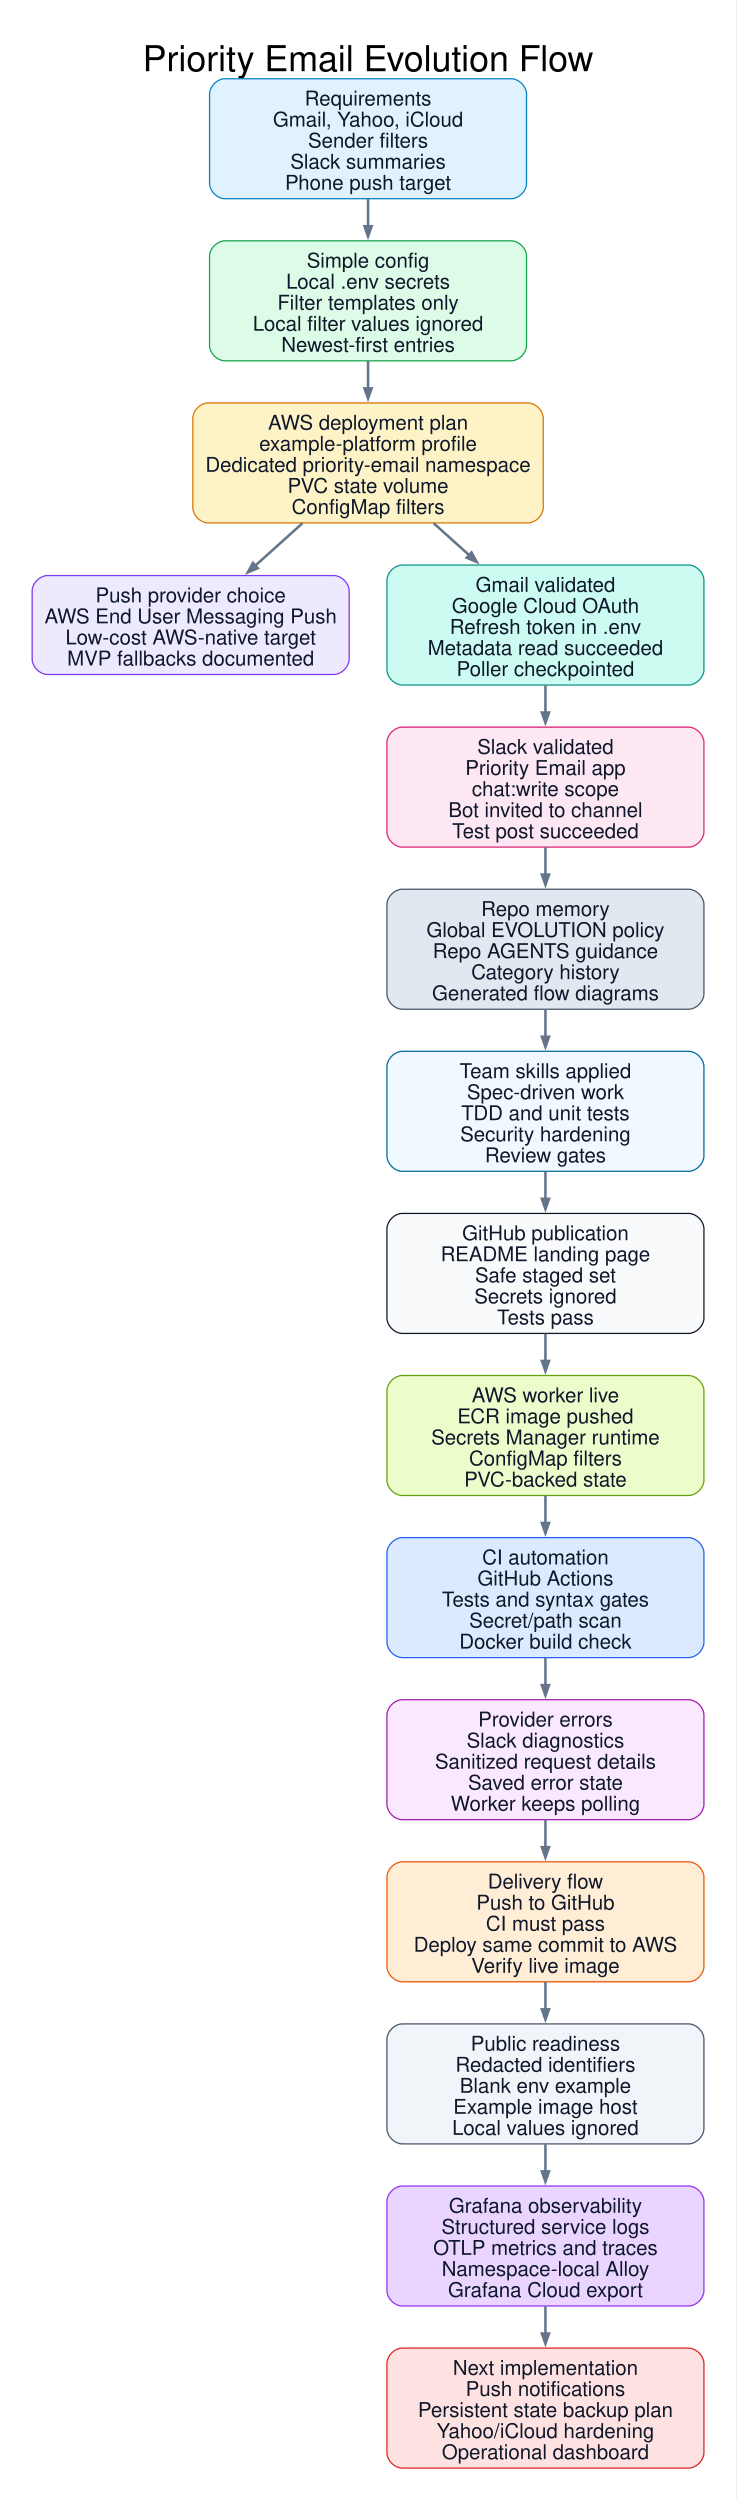
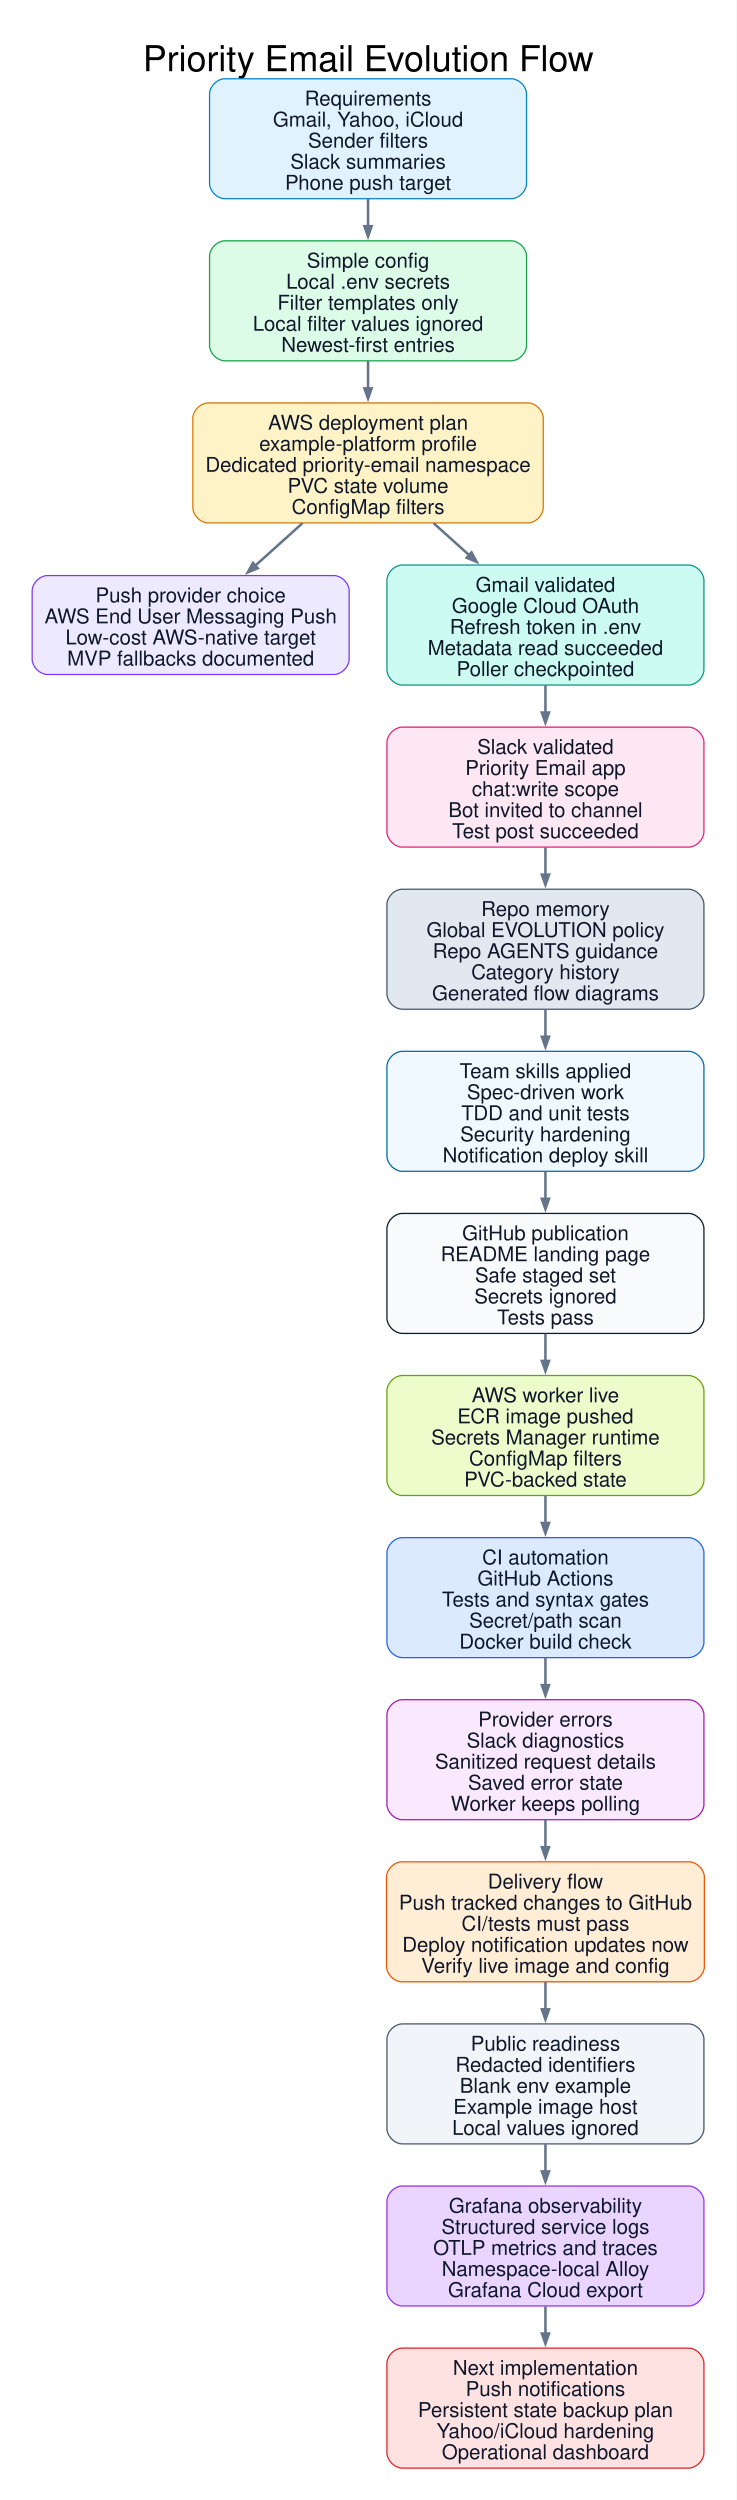
<svg xmlns="http://www.w3.org/2000/svg" width="577pt" height="1959pt" viewBox="0.00 0.00 577.00 1959.00">
  <g id="graph0" class="graph" transform="scale(1 1) rotate(0) translate(25.2 1934)">
-     <polygon fill="#ffffff" stroke="none" points="-25.2,25.2 -25.2,-1934 551.6,-1934 551.6,25.2 -25.2,25.2" />
-     <text xml:space="preserve" text-anchor="middle" x="263.2" y="-1878.2" font-family="Helvetica,sans-Serif" font-size="28.00">Priority Email Evolution Flow</text>
+     <polygon fill="#ffffff" stroke="none" points="-25.2,25.2 -25.2,-1934 551.95,-1934 551.95,25.2 -25.2,25.2" />
+     <text xml:space="preserve" text-anchor="middle" x="263.37" y="-1878.2" font-family="Helvetica,sans-Serif" font-size="28.00">Priority Email Evolution Flow</text>
    <g id="node1" class="node">
      <path fill="#e0f2fe" stroke="#0284c7" d="M375.4,-1872.3C375.4,-1872.3 151,-1872.3 151,-1872.3 145,-1872.3 139,-1866.3 139,-1860.3 139,-1860.3 139,-1790.28 139,-1790.28 139,-1784.28 145,-1778.28 151,-1778.28 151,-1778.28 375.4,-1778.28 375.4,-1778.28 381.4,-1778.28 387.4,-1784.28 387.4,-1790.28 387.4,-1790.28 387.4,-1860.3 387.4,-1860.3 387.4,-1866.3 381.4,-1872.3 375.4,-1872.3" />
      <text xml:space="preserve" text-anchor="middle" x="263.2" y="-1851.34" font-family="Helvetica,sans-Serif" font-size="16.00" fill="#0f172a">Requirements</text>
      <text xml:space="preserve" text-anchor="middle" x="263.2" y="-1834.84" font-family="Helvetica,sans-Serif" font-size="16.00" fill="#0f172a">Gmail, Yahoo, iCloud</text>
      <text xml:space="preserve" text-anchor="middle" x="263.2" y="-1818.34" font-family="Helvetica,sans-Serif" font-size="16.00" fill="#0f172a">Sender filters</text>
      <text xml:space="preserve" text-anchor="middle" x="263.2" y="-1801.84" font-family="Helvetica,sans-Serif" font-size="16.00" fill="#0f172a">Slack summaries</text>
      <text xml:space="preserve" text-anchor="middle" x="263.2" y="-1785.34" font-family="Helvetica,sans-Serif" font-size="16.00" fill="#0f172a">Phone push target</text>
    </g>
    <g id="node2" class="node">
      <path fill="#dcfce7" stroke="#16a34a" d="M375.4,-1745.28C375.4,-1745.28 151,-1745.28 151,-1745.28 145,-1745.28 139,-1739.28 139,-1733.28 139,-1733.28 139,-1663.26 139,-1663.26 139,-1657.26 145,-1651.26 151,-1651.26 151,-1651.26 375.4,-1651.26 375.4,-1651.26 381.4,-1651.26 387.4,-1657.26 387.4,-1663.26 387.4,-1663.26 387.4,-1733.28 387.4,-1733.28 387.4,-1739.28 381.4,-1745.28 375.4,-1745.28" />
      <text xml:space="preserve" text-anchor="middle" x="263.2" y="-1724.32" font-family="Helvetica,sans-Serif" font-size="16.00" fill="#0f172a">Simple config</text>
      <text xml:space="preserve" text-anchor="middle" x="263.2" y="-1707.82" font-family="Helvetica,sans-Serif" font-size="16.00" fill="#0f172a">Local .env secrets</text>
      <text xml:space="preserve" text-anchor="middle" x="263.2" y="-1691.32" font-family="Helvetica,sans-Serif" font-size="16.00" fill="#0f172a">Filter templates only</text>
      <text xml:space="preserve" text-anchor="middle" x="263.2" y="-1674.82" font-family="Helvetica,sans-Serif" font-size="16.00" fill="#0f172a">Local filter values ignored</text>
      <text xml:space="preserve" text-anchor="middle" x="263.2" y="-1658.32" font-family="Helvetica,sans-Serif" font-size="16.00" fill="#0f172a">Newest-first entries</text>
    </g>
    <g id="edge1" class="edge">
      <path fill="none" stroke="#64748b" stroke-width="2" d="M263.2,-1778.09C263.2,-1771.07 263.2,-1763.76 263.2,-1756.53" />
      <polygon fill="#64748b" stroke="#64748b" stroke-width="2" points="266,-1756.72 263.2,-1748.72 260.4,-1756.72 266,-1756.72" />
    </g>
    <g id="node3" class="node">
      <path fill="#fef3c7" stroke="#d97706" d="M388.5,-1618.26C388.5,-1618.26 137.9,-1618.26 137.9,-1618.26 131.9,-1618.26 125.91,-1612.26 125.91,-1606.26 125.91,-1606.26 125.91,-1536.24 125.91,-1536.24 125.91,-1530.24 131.91,-1524.24 137.91,-1524.24 137.91,-1524.24 388.5,-1524.24 388.5,-1524.24 394.5,-1524.24 400.5,-1530.24 400.5,-1536.24 400.5,-1536.24 400.5,-1606.26 400.5,-1606.26 400.5,-1612.26 394.5,-1618.26 388.5,-1618.26" />
      <text xml:space="preserve" text-anchor="middle" x="263.2" y="-1597.3" font-family="Helvetica,sans-Serif" font-size="16.00" fill="#0f172a">AWS deployment plan</text>
      <text xml:space="preserve" text-anchor="middle" x="263.2" y="-1580.8" font-family="Helvetica,sans-Serif" font-size="16.00" fill="#0f172a">example-platform profile</text>
      <text xml:space="preserve" text-anchor="middle" x="263.2" y="-1564.3" font-family="Helvetica,sans-Serif" font-size="16.00" fill="#0f172a">Dedicated priority-email namespace</text>
      <text xml:space="preserve" text-anchor="middle" x="263.2" y="-1547.8" font-family="Helvetica,sans-Serif" font-size="16.00" fill="#0f172a">PVC state volume</text>
      <text xml:space="preserve" text-anchor="middle" x="263.2" y="-1531.3" font-family="Helvetica,sans-Serif" font-size="16.00" fill="#0f172a">ConfigMap filters</text>
    </g>
    <g id="edge2" class="edge">
      <path fill="none" stroke="#64748b" stroke-width="2" d="M263.2,-1651.07C263.2,-1644.05 263.2,-1636.74 263.2,-1629.51" />
      <polygon fill="#64748b" stroke="#64748b" stroke-width="2" points="266,-1629.7 263.2,-1621.7 260.4,-1629.7 266,-1629.7" />
    </g>
    <g id="node4" class="node">
      <path fill="#ede9fe" stroke="#7c3aed" d="M236.4,-1482.99C236.4,-1482.99 12,-1482.99 12,-1482.99 6,-1482.99 0,-1476.99 0,-1470.99 0,-1470.99 0,-1417.47 0,-1417.47 0,-1411.47 6,-1405.47 12,-1405.47 12,-1405.47 236.4,-1405.47 236.4,-1405.47 242.4,-1405.47 248.4,-1411.47 248.4,-1417.47 248.4,-1417.47 248.4,-1470.99 248.4,-1470.99 248.4,-1476.99 242.4,-1482.99 236.4,-1482.99" />
      <text xml:space="preserve" text-anchor="middle" x="124.2" y="-1462.03" font-family="Helvetica,sans-Serif" font-size="16.00" fill="#0f172a">Push provider choice</text>
      <text xml:space="preserve" text-anchor="middle" x="124.2" y="-1445.53" font-family="Helvetica,sans-Serif" font-size="16.00" fill="#0f172a">AWS End User Messaging Push</text>
      <text xml:space="preserve" text-anchor="middle" x="124.2" y="-1429.03" font-family="Helvetica,sans-Serif" font-size="16.00" fill="#0f172a">Low-cost AWS-native target</text>
      <text xml:space="preserve" text-anchor="middle" x="124.2" y="-1412.53" font-family="Helvetica,sans-Serif" font-size="16.00" fill="#0f172a">MVP fallbacks documented</text>
    </g>
    <g id="edge3" class="edge">
      <path fill="none" stroke="#64748b" stroke-width="2" d="M211.84,-1524.05C199.77,-1513.2 186.92,-1501.65 174.89,-1490.82" />
      <polygon fill="#64748b" stroke="#64748b" stroke-width="2" points="176.78,-1488.75 168.96,-1485.49 173.03,-1492.92 176.78,-1488.75" />
    </g>
    <g id="node5" class="node">
      <path fill="#ccfbf1" stroke="#0d9488" d="M514.4,-1491.24C514.4,-1491.24 290,-1491.24 290,-1491.24 284,-1491.24 278,-1485.24 278,-1479.24 278,-1479.24 278,-1409.22 278,-1409.22 278,-1403.22 284,-1397.22 290,-1397.22 290,-1397.22 514.4,-1397.22 514.4,-1397.22 520.4,-1397.22 526.4,-1403.22 526.4,-1409.22 526.4,-1409.22 526.4,-1479.24 526.4,-1479.24 526.4,-1485.24 520.4,-1491.24 514.4,-1491.24" />
      <text xml:space="preserve" text-anchor="middle" x="402.2" y="-1470.28" font-family="Helvetica,sans-Serif" font-size="16.00" fill="#0f172a">Gmail validated</text>
      <text xml:space="preserve" text-anchor="middle" x="402.2" y="-1453.78" font-family="Helvetica,sans-Serif" font-size="16.00" fill="#0f172a">Google Cloud OAuth</text>
      <text xml:space="preserve" text-anchor="middle" x="402.2" y="-1437.28" font-family="Helvetica,sans-Serif" font-size="16.00" fill="#0f172a">Refresh token in .env</text>
      <text xml:space="preserve" text-anchor="middle" x="402.2" y="-1420.78" font-family="Helvetica,sans-Serif" font-size="16.00" fill="#0f172a">Metadata read succeeded</text>
      <text xml:space="preserve" text-anchor="middle" x="402.2" y="-1404.28" font-family="Helvetica,sans-Serif" font-size="16.00" fill="#0f172a">Poller checkpointed</text>
    </g>
    <g id="edge4" class="edge">
      <path fill="none" stroke="#64748b" stroke-width="2" d="M314.56,-1524.05C323.66,-1515.87 333.19,-1507.3 342.49,-1498.93" />
      <polygon fill="#64748b" stroke="#64748b" stroke-width="2" points="344.26,-1501.11 348.33,-1493.68 340.51,-1496.95 344.26,-1501.11" />
    </g>
    <g id="node6" class="node">
      <path fill="#fce7f3" stroke="#db2777" d="M514.4,-1364.22C514.4,-1364.22 290,-1364.22 290,-1364.22 284,-1364.22 278,-1358.22 278,-1352.22 278,-1352.22 278,-1282.2 278,-1282.2 278,-1276.2 284,-1270.2 290,-1270.2 290,-1270.2 514.4,-1270.2 514.4,-1270.2 520.4,-1270.2 526.4,-1276.2 526.4,-1282.2 526.4,-1282.2 526.4,-1352.22 526.4,-1352.22 526.4,-1358.22 520.4,-1364.22 514.4,-1364.22" />
      <text xml:space="preserve" text-anchor="middle" x="402.2" y="-1343.26" font-family="Helvetica,sans-Serif" font-size="16.00" fill="#0f172a">Slack validated</text>
      <text xml:space="preserve" text-anchor="middle" x="402.2" y="-1326.76" font-family="Helvetica,sans-Serif" font-size="16.00" fill="#0f172a">Priority Email app</text>
      <text xml:space="preserve" text-anchor="middle" x="402.2" y="-1310.26" font-family="Helvetica,sans-Serif" font-size="16.00" fill="#0f172a">chat:write scope</text>
      <text xml:space="preserve" text-anchor="middle" x="402.2" y="-1293.76" font-family="Helvetica,sans-Serif" font-size="16.00" fill="#0f172a">Bot invited to channel</text>
      <text xml:space="preserve" text-anchor="middle" x="402.2" y="-1277.26" font-family="Helvetica,sans-Serif" font-size="16.00" fill="#0f172a">Test post succeeded</text>
    </g>
    <g id="edge5" class="edge">
      <path fill="none" stroke="#64748b" stroke-width="2" d="M402.2,-1397.03C402.2,-1390.01 402.2,-1382.7 402.2,-1375.47" />
      <polygon fill="#64748b" stroke="#64748b" stroke-width="2" points="405,-1375.66 402.2,-1367.66 399.4,-1375.66 405,-1375.66" />
    </g>
    <g id="node7" class="node">
      <path fill="#e2e8f0" stroke="#475569" d="M514.4,-1237.2C514.4,-1237.2 290,-1237.2 290,-1237.2 284,-1237.2 278,-1231.2 278,-1225.2 278,-1225.2 278,-1155.18 278,-1155.18 278,-1149.18 284,-1143.18 290,-1143.18 290,-1143.18 514.4,-1143.18 514.4,-1143.18 520.4,-1143.18 526.4,-1149.18 526.4,-1155.18 526.4,-1155.18 526.4,-1225.2 526.4,-1225.2 526.4,-1231.2 520.4,-1237.2 514.4,-1237.2" />
      <text xml:space="preserve" text-anchor="middle" x="402.2" y="-1216.24" font-family="Helvetica,sans-Serif" font-size="16.00" fill="#0f172a">Repo memory</text>
      <text xml:space="preserve" text-anchor="middle" x="402.2" y="-1199.74" font-family="Helvetica,sans-Serif" font-size="16.00" fill="#0f172a">Global EVOLUTION policy</text>
      <text xml:space="preserve" text-anchor="middle" x="402.2" y="-1183.24" font-family="Helvetica,sans-Serif" font-size="16.00" fill="#0f172a">Repo AGENTS guidance</text>
      <text xml:space="preserve" text-anchor="middle" x="402.2" y="-1166.74" font-family="Helvetica,sans-Serif" font-size="16.00" fill="#0f172a">Category history</text>
      <text xml:space="preserve" text-anchor="middle" x="402.2" y="-1150.24" font-family="Helvetica,sans-Serif" font-size="16.00" fill="#0f172a">Generated flow diagrams</text>
    </g>
    <g id="edge6" class="edge">
      <path fill="none" stroke="#64748b" stroke-width="2" d="M402.2,-1270.01C402.2,-1262.99 402.2,-1255.68 402.2,-1248.45" />
      <polygon fill="#64748b" stroke="#64748b" stroke-width="2" points="405,-1248.64 402.2,-1240.64 399.4,-1248.64 405,-1248.64" />
    </g>
    <g id="node8" class="node">
      <path fill="#f0f9ff" stroke="#0369a1" d="M514.4,-1110.18C514.4,-1110.18 290,-1110.18 290,-1110.18 284,-1110.18 278,-1104.18 278,-1098.18 278,-1098.18 278,-1028.16 278,-1028.16 278,-1022.16 284,-1016.16 290,-1016.16 290,-1016.16 514.4,-1016.16 514.4,-1016.16 520.4,-1016.16 526.4,-1022.16 526.4,-1028.16 526.4,-1028.16 526.4,-1098.18 526.4,-1098.18 526.4,-1104.18 520.4,-1110.18 514.4,-1110.18" />
      <text xml:space="preserve" text-anchor="middle" x="402.2" y="-1089.22" font-family="Helvetica,sans-Serif" font-size="16.00" fill="#0f172a">Team skills applied</text>
      <text xml:space="preserve" text-anchor="middle" x="402.2" y="-1072.72" font-family="Helvetica,sans-Serif" font-size="16.00" fill="#0f172a">Spec-driven work</text>
      <text xml:space="preserve" text-anchor="middle" x="402.2" y="-1056.22" font-family="Helvetica,sans-Serif" font-size="16.00" fill="#0f172a">TDD and unit tests</text>
      <text xml:space="preserve" text-anchor="middle" x="402.2" y="-1039.72" font-family="Helvetica,sans-Serif" font-size="16.00" fill="#0f172a">Security hardening</text>
-       <text xml:space="preserve" text-anchor="middle" x="402.2" y="-1023.22" font-family="Helvetica,sans-Serif" font-size="16.00" fill="#0f172a">Review gates</text>
+       <text xml:space="preserve" text-anchor="middle" x="402.2" y="-1023.22" font-family="Helvetica,sans-Serif" font-size="16.00" fill="#0f172a">Notification deploy skill</text>
    </g>
    <g id="edge7" class="edge">
      <path fill="none" stroke="#64748b" stroke-width="2" d="M402.2,-1142.99C402.2,-1135.97 402.2,-1128.66 402.2,-1121.43" />
      <polygon fill="#64748b" stroke="#64748b" stroke-width="2" points="405,-1121.62 402.2,-1113.62 399.4,-1121.62 405,-1121.62" />
    </g>
    <g id="node9" class="node">
      <path fill="#f8fafc" stroke="#0f172a" d="M514.4,-983.16C514.4,-983.16 290,-983.16 290,-983.16 284,-983.16 278,-977.16 278,-971.16 278,-971.16 278,-901.14 278,-901.14 278,-895.14 284,-889.14 290,-889.14 290,-889.14 514.4,-889.14 514.4,-889.14 520.4,-889.14 526.4,-895.14 526.4,-901.14 526.4,-901.14 526.4,-971.16 526.4,-971.16 526.4,-977.16 520.4,-983.16 514.4,-983.16" />
      <text xml:space="preserve" text-anchor="middle" x="402.2" y="-962.2" font-family="Helvetica,sans-Serif" font-size="16.00" fill="#0f172a">GitHub publication</text>
      <text xml:space="preserve" text-anchor="middle" x="402.2" y="-945.7" font-family="Helvetica,sans-Serif" font-size="16.00" fill="#0f172a">README landing page</text>
      <text xml:space="preserve" text-anchor="middle" x="402.2" y="-929.2" font-family="Helvetica,sans-Serif" font-size="16.00" fill="#0f172a">Safe staged set</text>
      <text xml:space="preserve" text-anchor="middle" x="402.2" y="-912.7" font-family="Helvetica,sans-Serif" font-size="16.00" fill="#0f172a">Secrets ignored</text>
      <text xml:space="preserve" text-anchor="middle" x="402.2" y="-896.2" font-family="Helvetica,sans-Serif" font-size="16.00" fill="#0f172a">Tests pass</text>
    </g>
    <g id="edge8" class="edge">
      <path fill="none" stroke="#64748b" stroke-width="2" d="M402.2,-1015.97C402.2,-1008.95 402.2,-1001.64 402.2,-994.41" />
      <polygon fill="#64748b" stroke="#64748b" stroke-width="2" points="405,-994.6 402.2,-986.6 399.4,-994.6 405,-994.6" />
    </g>
    <g id="node10" class="node">
      <path fill="#ecfccb" stroke="#65a30d" d="M514.4,-856.14C514.4,-856.14 290,-856.14 290,-856.14 284,-856.14 278,-850.14 278,-844.14 278,-844.14 278,-774.12 278,-774.12 278,-768.12 284,-762.12 290,-762.12 290,-762.12 514.4,-762.12 514.4,-762.12 520.4,-762.12 526.4,-768.12 526.4,-774.12 526.4,-774.12 526.4,-844.14 526.4,-844.14 526.4,-850.14 520.4,-856.14 514.4,-856.14" />
      <text xml:space="preserve" text-anchor="middle" x="402.2" y="-835.18" font-family="Helvetica,sans-Serif" font-size="16.00" fill="#0f172a">AWS worker live</text>
      <text xml:space="preserve" text-anchor="middle" x="402.2" y="-818.68" font-family="Helvetica,sans-Serif" font-size="16.00" fill="#0f172a">ECR image pushed</text>
      <text xml:space="preserve" text-anchor="middle" x="402.2" y="-802.18" font-family="Helvetica,sans-Serif" font-size="16.00" fill="#0f172a">Secrets Manager runtime</text>
      <text xml:space="preserve" text-anchor="middle" x="402.2" y="-785.68" font-family="Helvetica,sans-Serif" font-size="16.00" fill="#0f172a">ConfigMap filters</text>
      <text xml:space="preserve" text-anchor="middle" x="402.2" y="-769.18" font-family="Helvetica,sans-Serif" font-size="16.00" fill="#0f172a">PVC-backed state</text>
    </g>
    <g id="edge9" class="edge">
      <path fill="none" stroke="#64748b" stroke-width="2" d="M402.2,-888.95C402.2,-881.93 402.2,-874.62 402.2,-867.39" />
      <polygon fill="#64748b" stroke="#64748b" stroke-width="2" points="405,-867.58 402.2,-859.58 399.4,-867.58 405,-867.58" />
    </g>
    <g id="node11" class="node">
      <path fill="#dbeafe" stroke="#2563eb" d="M514.4,-729.12C514.4,-729.12 290,-729.12 290,-729.12 284,-729.12 278,-723.12 278,-717.12 278,-717.12 278,-647.1 278,-647.1 278,-641.1 284,-635.1 290,-635.1 290,-635.1 514.4,-635.1 514.4,-635.1 520.4,-635.1 526.4,-641.1 526.4,-647.1 526.4,-647.1 526.4,-717.12 526.4,-717.12 526.4,-723.12 520.4,-729.12 514.4,-729.12" />
      <text xml:space="preserve" text-anchor="middle" x="402.2" y="-708.16" font-family="Helvetica,sans-Serif" font-size="16.00" fill="#0f172a">CI automation</text>
      <text xml:space="preserve" text-anchor="middle" x="402.2" y="-691.66" font-family="Helvetica,sans-Serif" font-size="16.00" fill="#0f172a">GitHub Actions</text>
      <text xml:space="preserve" text-anchor="middle" x="402.2" y="-675.16" font-family="Helvetica,sans-Serif" font-size="16.00" fill="#0f172a">Tests and syntax gates</text>
      <text xml:space="preserve" text-anchor="middle" x="402.2" y="-658.66" font-family="Helvetica,sans-Serif" font-size="16.00" fill="#0f172a">Secret/path scan</text>
      <text xml:space="preserve" text-anchor="middle" x="402.2" y="-642.16" font-family="Helvetica,sans-Serif" font-size="16.00" fill="#0f172a">Docker build check</text>
    </g>
    <g id="edge10" class="edge">
      <path fill="none" stroke="#64748b" stroke-width="2" d="M402.2,-761.93C402.2,-754.91 402.2,-747.6 402.2,-740.37" />
      <polygon fill="#64748b" stroke="#64748b" stroke-width="2" points="405,-740.56 402.2,-732.56 399.4,-740.56 405,-740.56" />
    </g>
    <g id="node12" class="node">
      <path fill="#fae8ff" stroke="#a21caf" d="M514.4,-602.1C514.4,-602.1 290,-602.1 290,-602.1 284,-602.1 278,-596.1 278,-590.1 278,-590.1 278,-520.08 278,-520.08 278,-514.08 284,-508.08 290,-508.08 290,-508.08 514.4,-508.08 514.4,-508.08 520.4,-508.08 526.4,-514.08 526.4,-520.08 526.4,-520.08 526.4,-590.1 526.4,-590.1 526.4,-596.1 520.4,-602.1 514.4,-602.1" />
      <text xml:space="preserve" text-anchor="middle" x="402.2" y="-581.14" font-family="Helvetica,sans-Serif" font-size="16.00" fill="#0f172a">Provider errors</text>
      <text xml:space="preserve" text-anchor="middle" x="402.2" y="-564.64" font-family="Helvetica,sans-Serif" font-size="16.00" fill="#0f172a">Slack diagnostics</text>
      <text xml:space="preserve" text-anchor="middle" x="402.2" y="-548.14" font-family="Helvetica,sans-Serif" font-size="16.00" fill="#0f172a">Sanitized request details</text>
      <text xml:space="preserve" text-anchor="middle" x="402.2" y="-531.64" font-family="Helvetica,sans-Serif" font-size="16.00" fill="#0f172a">Saved error state</text>
      <text xml:space="preserve" text-anchor="middle" x="402.2" y="-515.14" font-family="Helvetica,sans-Serif" font-size="16.00" fill="#0f172a">Worker keeps polling</text>
    </g>
    <g id="edge11" class="edge">
      <path fill="none" stroke="#64748b" stroke-width="2" d="M402.2,-634.91C402.2,-627.89 402.2,-620.58 402.2,-613.35" />
      <polygon fill="#64748b" stroke="#64748b" stroke-width="2" points="405,-613.54 402.2,-605.54 399.4,-613.54 405,-613.54" />
    </g>
    <g id="node13" class="node">
-       <path fill="#ffedd5" stroke="#ea580c" d="M514.4,-475.08C514.4,-475.08 290,-475.08 290,-475.08 284,-475.08 278,-469.08 278,-463.08 278,-463.08 278,-393.06 278,-393.06 278,-387.06 284,-381.06 290,-381.06 290,-381.06 514.4,-381.06 514.4,-381.06 520.4,-381.06 526.4,-387.06 526.4,-393.06 526.4,-393.06 526.4,-463.08 526.4,-463.08 526.4,-469.08 520.4,-475.08 514.4,-475.08" />
+       <path fill="#ffedd5" stroke="#ea580c" d="M514.75,-475.08C514.75,-475.08 289.65,-475.08 289.65,-475.08 283.65,-475.08 277.65,-469.08 277.65,-463.08 277.65,-463.08 277.65,-393.06 277.65,-393.06 277.65,-387.06 283.65,-381.06 289.65,-381.06 289.65,-381.06 514.75,-381.06 514.75,-381.06 520.75,-381.06 526.75,-387.06 526.75,-393.06 526.75,-393.06 526.75,-463.08 526.75,-463.08 526.75,-469.08 520.75,-475.08 514.75,-475.08" />
      <text xml:space="preserve" text-anchor="middle" x="402.2" y="-454.12" font-family="Helvetica,sans-Serif" font-size="16.00" fill="#0f172a">Delivery flow</text>
-       <text xml:space="preserve" text-anchor="middle" x="402.2" y="-437.62" font-family="Helvetica,sans-Serif" font-size="16.00" fill="#0f172a">Push to GitHub</text>
-       <text xml:space="preserve" text-anchor="middle" x="402.2" y="-421.12" font-family="Helvetica,sans-Serif" font-size="16.00" fill="#0f172a">CI must pass</text>
-       <text xml:space="preserve" text-anchor="middle" x="402.2" y="-404.62" font-family="Helvetica,sans-Serif" font-size="16.00" fill="#0f172a">Deploy same commit to AWS</text>
-       <text xml:space="preserve" text-anchor="middle" x="402.2" y="-388.12" font-family="Helvetica,sans-Serif" font-size="16.00" fill="#0f172a">Verify live image</text>
+       <text xml:space="preserve" text-anchor="middle" x="402.2" y="-437.62" font-family="Helvetica,sans-Serif" font-size="16.00" fill="#0f172a">Push tracked changes to GitHub</text>
+       <text xml:space="preserve" text-anchor="middle" x="402.2" y="-421.12" font-family="Helvetica,sans-Serif" font-size="16.00" fill="#0f172a">CI/tests must pass</text>
+       <text xml:space="preserve" text-anchor="middle" x="402.2" y="-404.62" font-family="Helvetica,sans-Serif" font-size="16.00" fill="#0f172a">Deploy notification updates now</text>
+       <text xml:space="preserve" text-anchor="middle" x="402.2" y="-388.12" font-family="Helvetica,sans-Serif" font-size="16.00" fill="#0f172a">Verify live image and config</text>
    </g>
    <g id="edge12" class="edge">
      <path fill="none" stroke="#64748b" stroke-width="2" d="M402.2,-507.89C402.2,-500.87 402.2,-493.56 402.2,-486.33" />
      <polygon fill="#64748b" stroke="#64748b" stroke-width="2" points="405,-486.52 402.2,-478.52 399.4,-486.52 405,-486.52" />
    </g>
    <g id="node14" class="node">
      <path fill="#f1f5f9" stroke="#475569" d="M514.4,-348.06C514.4,-348.06 290,-348.06 290,-348.06 284,-348.06 278,-342.06 278,-336.06 278,-336.06 278,-266.04 278,-266.04 278,-260.04 284,-254.04 290,-254.04 290,-254.04 514.4,-254.04 514.4,-254.04 520.4,-254.04 526.4,-260.04 526.4,-266.04 526.4,-266.04 526.4,-336.06 526.4,-336.06 526.4,-342.06 520.4,-348.06 514.4,-348.06" />
      <text xml:space="preserve" text-anchor="middle" x="402.2" y="-327.1" font-family="Helvetica,sans-Serif" font-size="16.00" fill="#0f172a">Public readiness</text>
      <text xml:space="preserve" text-anchor="middle" x="402.2" y="-310.6" font-family="Helvetica,sans-Serif" font-size="16.00" fill="#0f172a">Redacted identifiers</text>
      <text xml:space="preserve" text-anchor="middle" x="402.2" y="-294.1" font-family="Helvetica,sans-Serif" font-size="16.00" fill="#0f172a">Blank env example</text>
      <text xml:space="preserve" text-anchor="middle" x="402.2" y="-277.6" font-family="Helvetica,sans-Serif" font-size="16.00" fill="#0f172a">Example image host</text>
      <text xml:space="preserve" text-anchor="middle" x="402.2" y="-261.1" font-family="Helvetica,sans-Serif" font-size="16.00" fill="#0f172a">Local values ignored</text>
    </g>
    <g id="edge13" class="edge">
      <path fill="none" stroke="#64748b" stroke-width="2" d="M402.2,-380.87C402.2,-373.85 402.2,-366.54 402.2,-359.31" />
      <polygon fill="#64748b" stroke="#64748b" stroke-width="2" points="405,-359.5 402.2,-351.5 399.4,-359.5 405,-359.5" />
    </g>
    <g id="node15" class="node">
      <path fill="#e9d5ff" stroke="#9333ea" d="M514.4,-221.04C514.4,-221.04 290,-221.04 290,-221.04 284,-221.04 278,-215.04 278,-209.04 278,-209.04 278,-139.02 278,-139.02 278,-133.02 284,-127.02 290,-127.02 290,-127.02 514.4,-127.02 514.4,-127.02 520.4,-127.02 526.4,-133.02 526.4,-139.02 526.4,-139.02 526.4,-209.04 526.4,-209.04 526.4,-215.04 520.4,-221.04 514.4,-221.04" />
      <text xml:space="preserve" text-anchor="middle" x="402.2" y="-200.08" font-family="Helvetica,sans-Serif" font-size="16.00" fill="#0f172a">Grafana observability</text>
      <text xml:space="preserve" text-anchor="middle" x="402.2" y="-183.58" font-family="Helvetica,sans-Serif" font-size="16.00" fill="#0f172a">Structured service logs</text>
      <text xml:space="preserve" text-anchor="middle" x="402.2" y="-167.08" font-family="Helvetica,sans-Serif" font-size="16.00" fill="#0f172a">OTLP metrics and traces</text>
      <text xml:space="preserve" text-anchor="middle" x="402.2" y="-150.58" font-family="Helvetica,sans-Serif" font-size="16.00" fill="#0f172a">Namespace-local Alloy</text>
      <text xml:space="preserve" text-anchor="middle" x="402.2" y="-134.08" font-family="Helvetica,sans-Serif" font-size="16.00" fill="#0f172a">Grafana Cloud export</text>
    </g>
    <g id="edge14" class="edge">
      <path fill="none" stroke="#64748b" stroke-width="2" d="M402.2,-253.85C402.2,-246.83 402.2,-239.52 402.2,-232.29" />
      <polygon fill="#64748b" stroke="#64748b" stroke-width="2" points="405,-232.48 402.2,-224.48 399.4,-232.48 405,-232.48" />
    </g>
    <g id="node16" class="node">
      <path fill="#fee2e2" stroke="#dc2626" d="M514.4,-94.02C514.4,-94.02 290,-94.02 290,-94.02 284,-94.02 278,-88.02 278,-82.02 278,-82.02 278,-12 278,-12 278,-6 284,0 290,0 290,0 514.4,0 514.4,0 520.4,0 526.4,-6 526.4,-12 526.4,-12 526.4,-82.02 526.4,-82.02 526.4,-88.02 520.4,-94.02 514.4,-94.02" />
      <text xml:space="preserve" text-anchor="middle" x="402.2" y="-73.06" font-family="Helvetica,sans-Serif" font-size="16.00" fill="#0f172a">Next implementation</text>
      <text xml:space="preserve" text-anchor="middle" x="402.2" y="-56.56" font-family="Helvetica,sans-Serif" font-size="16.00" fill="#0f172a">Push notifications</text>
      <text xml:space="preserve" text-anchor="middle" x="402.2" y="-40.06" font-family="Helvetica,sans-Serif" font-size="16.00" fill="#0f172a">Persistent state backup plan</text>
      <text xml:space="preserve" text-anchor="middle" x="402.2" y="-23.56" font-family="Helvetica,sans-Serif" font-size="16.00" fill="#0f172a">Yahoo/iCloud hardening</text>
      <text xml:space="preserve" text-anchor="middle" x="402.2" y="-7.06" font-family="Helvetica,sans-Serif" font-size="16.00" fill="#0f172a">Operational dashboard</text>
    </g>
    <g id="edge15" class="edge">
      <path fill="none" stroke="#64748b" stroke-width="2" d="M402.2,-126.83C402.2,-119.81 402.2,-112.5 402.2,-105.27" />
      <polygon fill="#64748b" stroke="#64748b" stroke-width="2" points="405,-105.46 402.2,-97.46 399.4,-105.46 405,-105.46" />
    </g>
  </g>
</svg>
